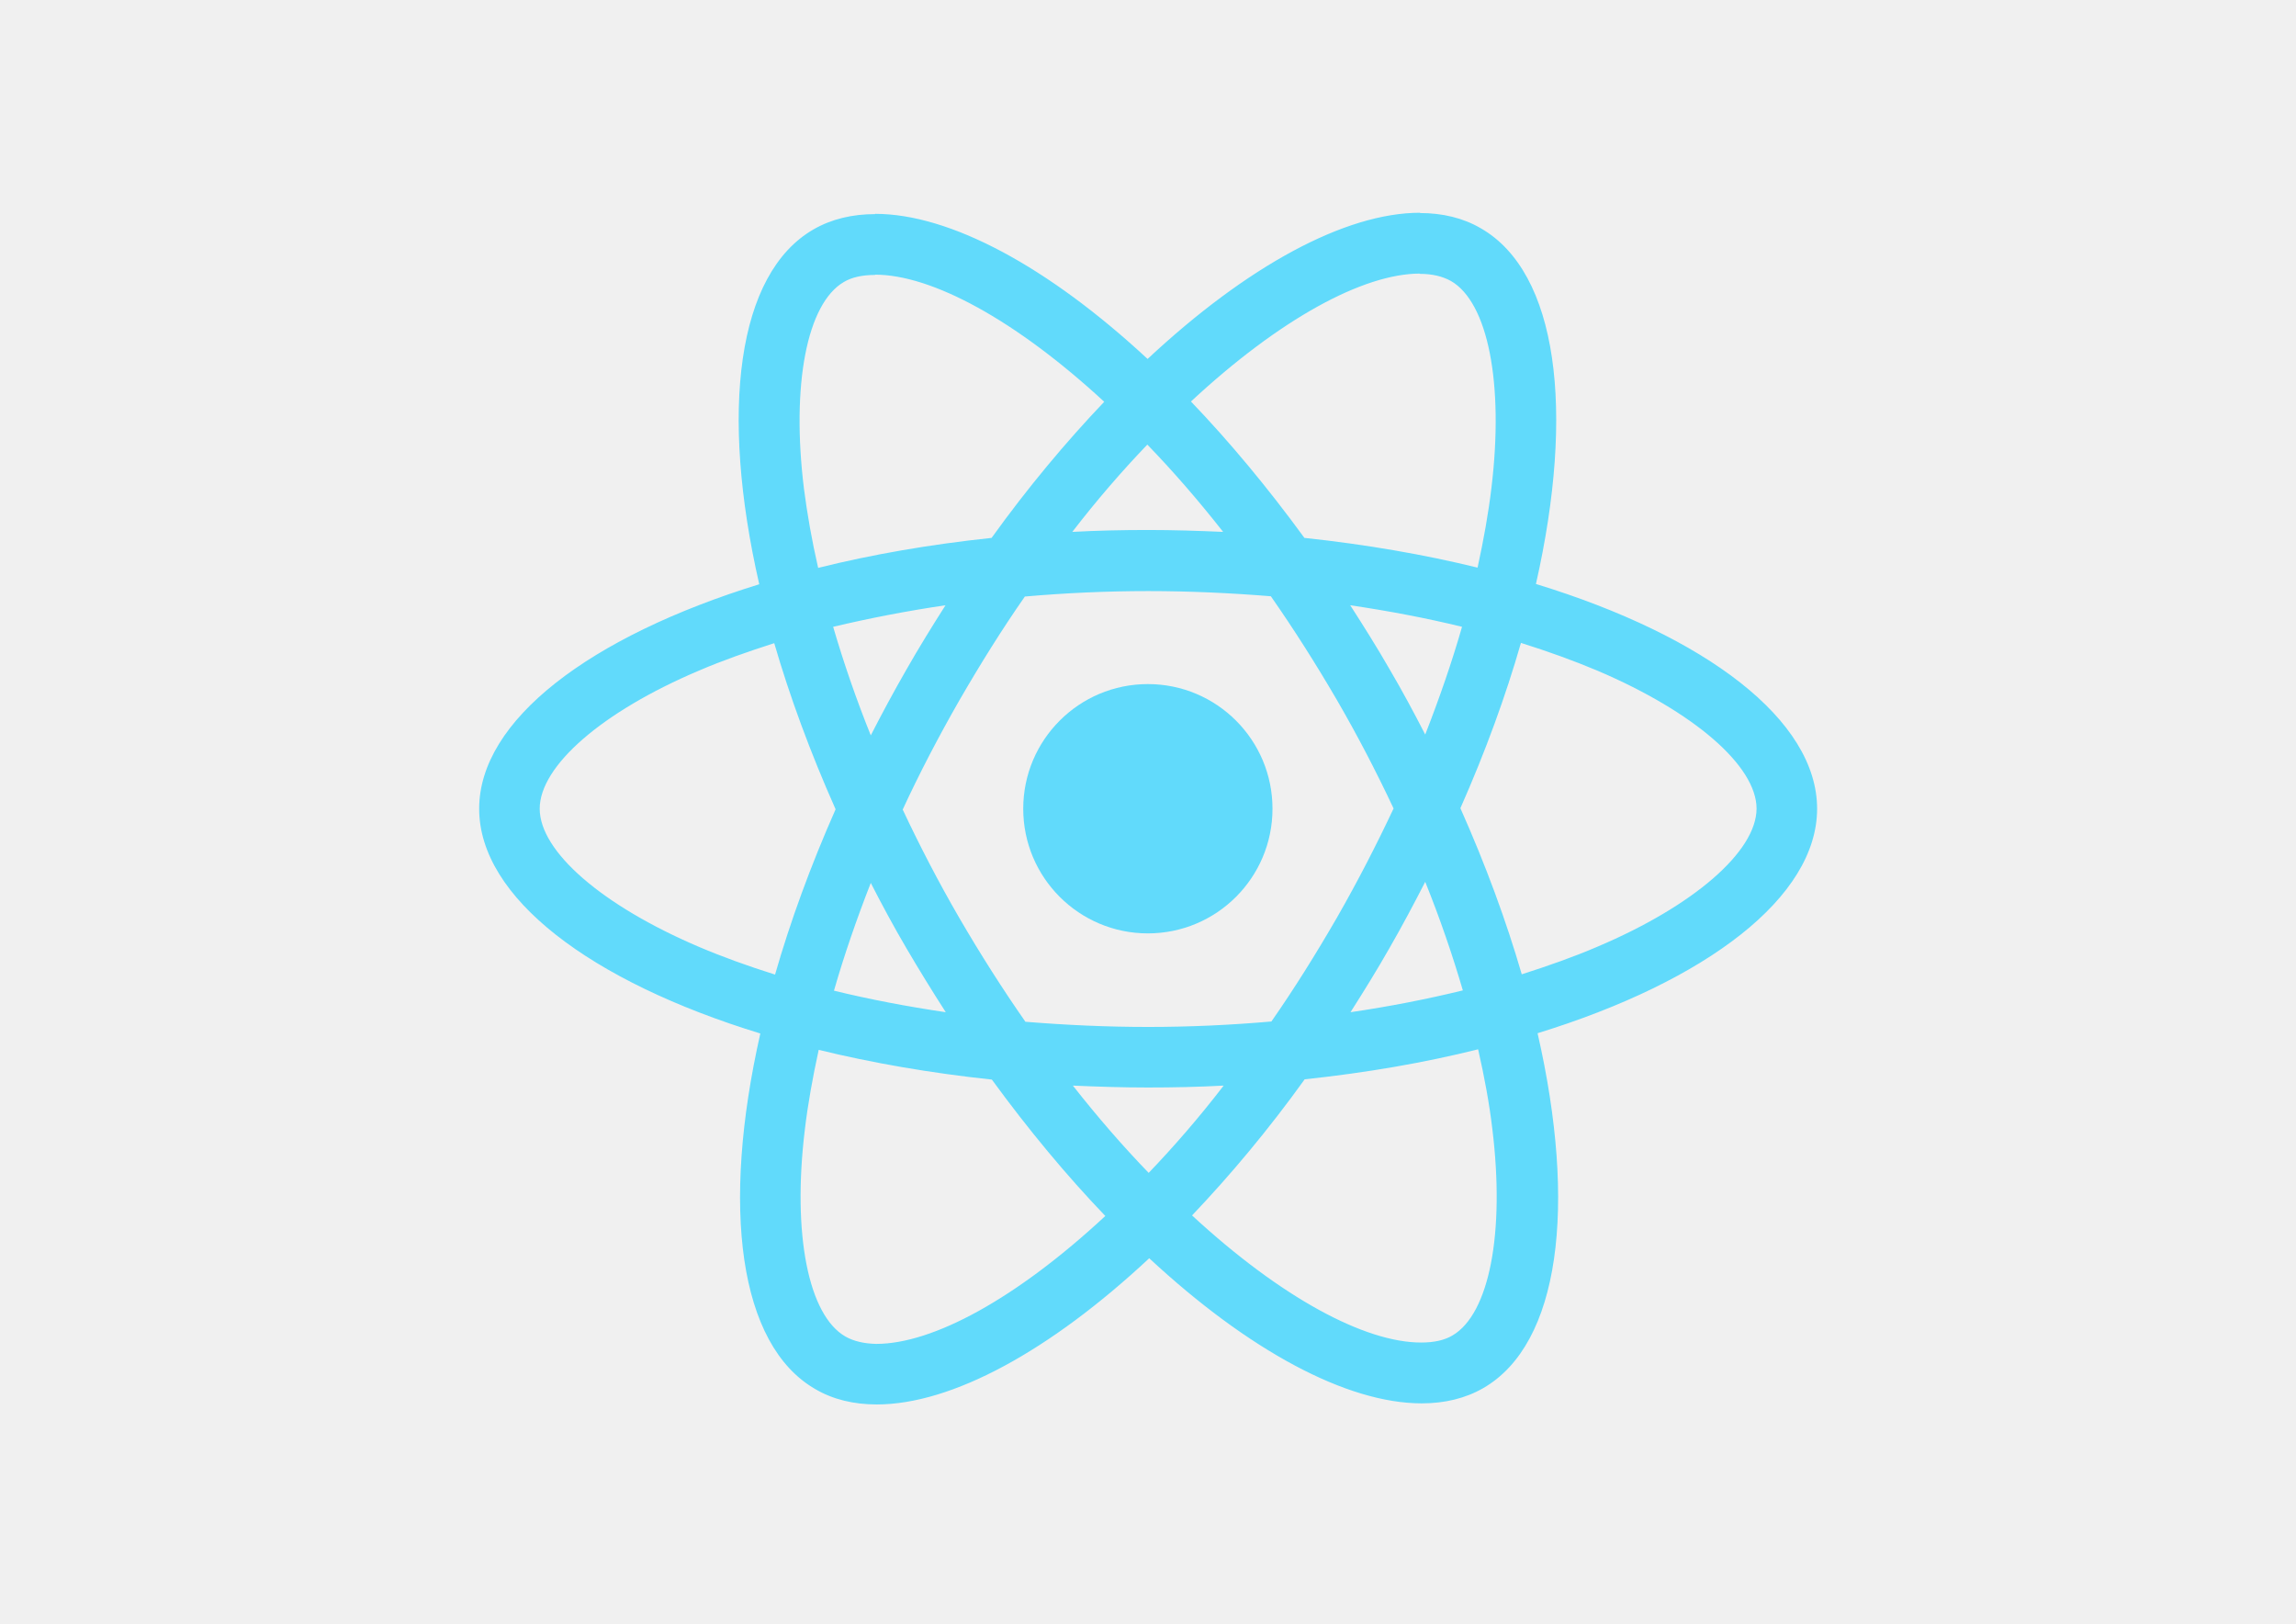
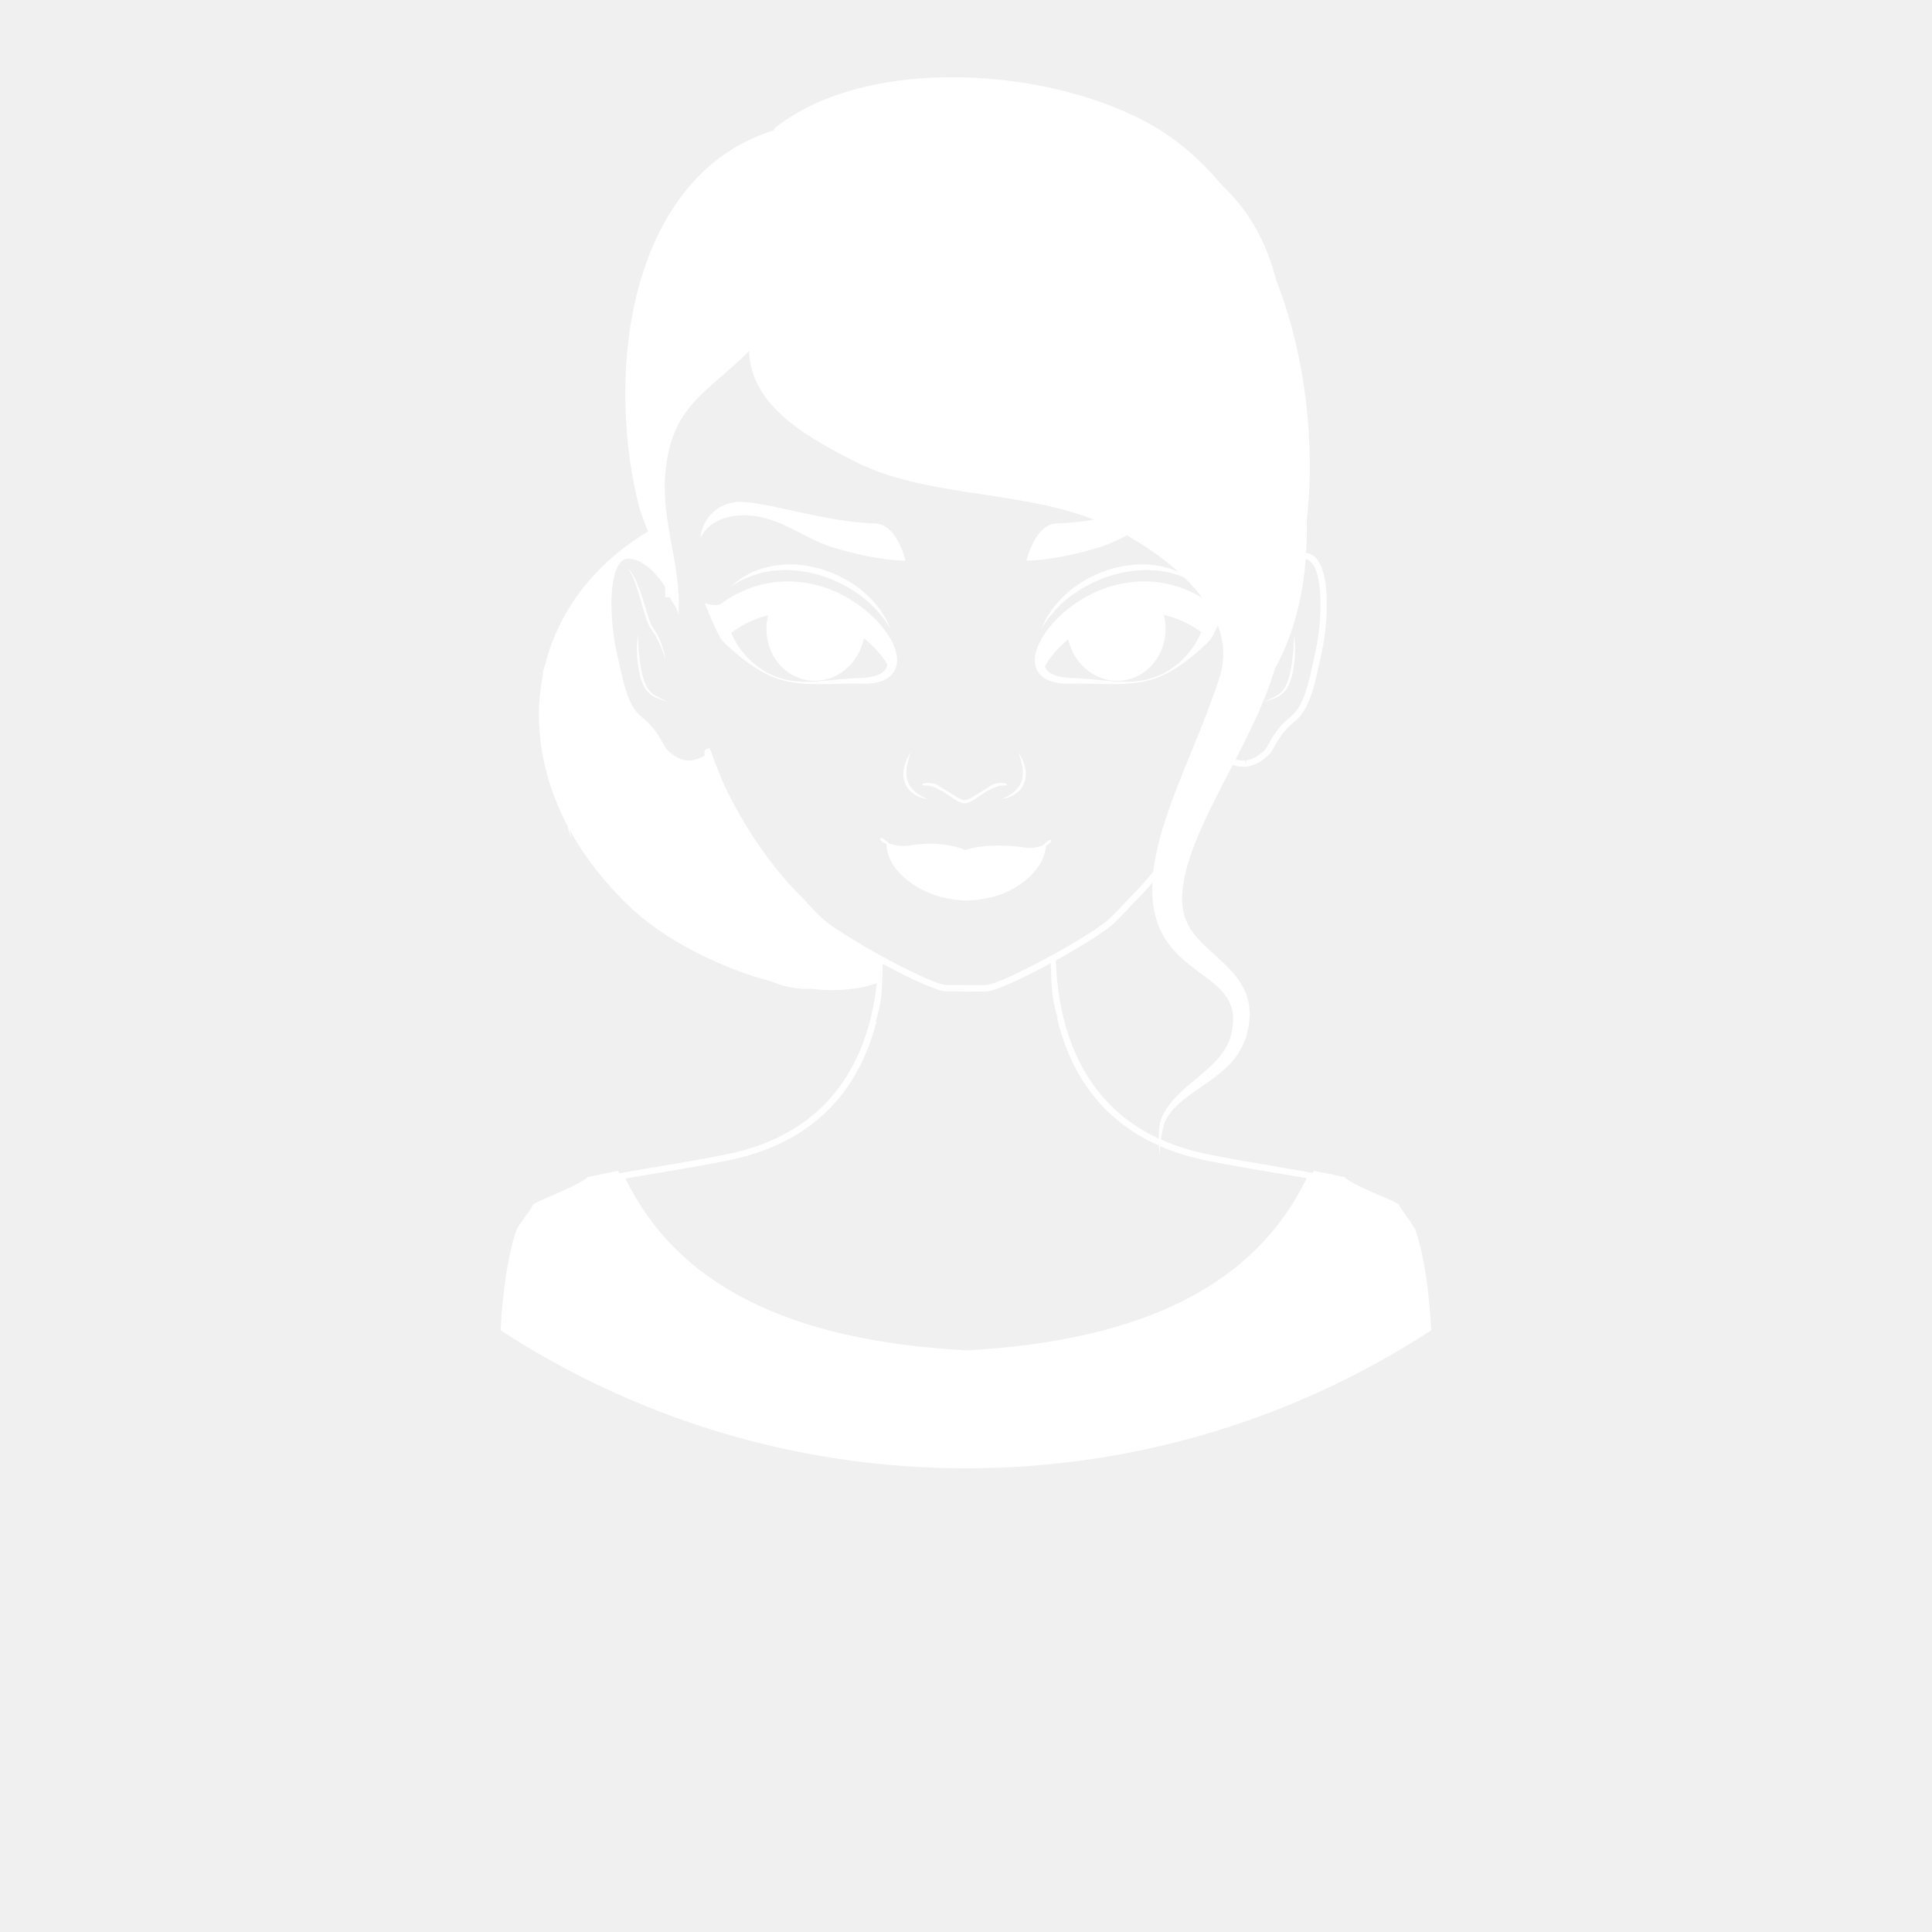
- <svg xmlns="http://www.w3.org/2000/svg" viewBox="0 0 841.9 595.3">
-   <g fill="#61DAFB">
-     <path d="M666.3 296.5c0-32.5-40.7-63.3-103.1-82.4 14.4-63.6 8-114.2-20.2-130.4-6.5-3.8-14.1-5.6-22.4-5.6v22.3c4.6 0 8.3.9 11.4 2.6 13.6 7.8 19.5 37.5 14.9 75.7-1.1 9.4-2.9 19.3-5.1 29.4-19.6-4.8-41-8.5-63.5-10.9-13.5-18.5-27.5-35.3-41.6-50 32.6-30.3 63.2-46.9 84-46.9V78c-27.5 0-63.5 19.6-99.9 53.6-36.4-33.8-72.4-53.2-99.9-53.2v22.3c20.7 0 51.4 16.5 84 46.6-14 14.7-28 31.4-41.3 49.9-22.6 2.4-44 6.1-63.6 11-2.3-10-4-19.7-5.2-29-4.7-38.2 1.1-67.9 14.6-75.8 3-1.8 6.9-2.6 11.5-2.6V78.5c-8.4 0-16 1.8-22.6 5.6-28.1 16.2-34.4 66.7-19.9 130.1-62.2 19.2-102.7 49.9-102.7 82.3 0 32.5 40.7 63.3 103.1 82.4-14.4 63.6-8 114.2 20.2 130.4 6.5 3.8 14.1 5.6 22.5 5.6 27.5 0 63.5-19.6 99.9-53.6 36.4 33.8 72.4 53.2 99.9 53.2 8.4 0 16-1.8 22.6-5.6 28.1-16.2 34.4-66.7 19.9-130.1 62-19.1 102.5-49.9 102.5-82.3zm-130.2-66.7c-3.7 12.9-8.3 26.2-13.5 39.5-4.1-8-8.4-16-13.1-24-4.6-8-9.5-15.8-14.4-23.4 14.2 2.1 27.9 4.7 41 7.9zm-45.8 106.5c-7.8 13.5-15.8 26.3-24.1 38.2-14.9 1.3-30 2-45.2 2-15.1 0-30.2-.7-45-1.9-8.3-11.9-16.4-24.6-24.2-38-7.6-13.1-14.5-26.4-20.8-39.8 6.2-13.4 13.2-26.8 20.7-39.9 7.8-13.5 15.8-26.3 24.1-38.2 14.9-1.3 30-2 45.2-2 15.1 0 30.2.7 45 1.9 8.3 11.9 16.4 24.6 24.2 38 7.6 13.1 14.5 26.4 20.8 39.8-6.3 13.4-13.2 26.8-20.7 39.9zm32.3-13c5.4 13.4 10 26.8 13.8 39.8-13.1 3.2-26.9 5.9-41.2 8 4.9-7.7 9.8-15.6 14.4-23.7 4.6-8 8.9-16.1 13-24.1zM421.2 430c-9.3-9.6-18.6-20.3-27.8-32 9 .4 18.2.7 27.5.7 9.4 0 18.7-.2 27.8-.7-9 11.7-18.3 22.4-27.5 32zm-74.4-58.9c-14.2-2.1-27.9-4.7-41-7.9 3.7-12.9 8.3-26.2 13.5-39.5 4.1 8 8.4 16 13.1 24 4.7 8 9.5 15.8 14.4 23.4zM420.7 163c9.3 9.6 18.6 20.3 27.8 32-9-.4-18.2-.7-27.5-.7-9.4 0-18.7.2-27.8.7 9-11.7 18.3-22.4 27.5-32zm-74 58.9c-4.9 7.7-9.8 15.6-14.4 23.7-4.6 8-8.9 16-13 24-5.4-13.4-10-26.8-13.8-39.8 13.1-3.1 26.9-5.8 41.2-7.9zm-90.5 125.2c-35.4-15.1-58.3-34.9-58.3-50.6 0-15.7 22.9-35.6 58.3-50.6 8.6-3.7 18-7 27.7-10.1 5.7 19.6 13.2 40 22.5 60.9-9.2 20.8-16.6 41.1-22.2 60.6-9.9-3.1-19.3-6.5-28-10.2zM310 490c-13.6-7.8-19.5-37.5-14.9-75.7 1.1-9.4 2.9-19.3 5.1-29.4 19.6 4.8 41 8.5 63.5 10.9 13.5 18.5 27.5 35.3 41.6 50-32.6 30.3-63.2 46.9-84 46.9-4.5-.1-8.3-1-11.3-2.7zm237.2-76.2c4.7 38.2-1.1 67.9-14.6 75.8-3 1.8-6.9 2.6-11.5 2.6-20.7 0-51.4-16.5-84-46.6 14-14.7 28-31.4 41.3-49.9 22.6-2.4 44-6.1 63.6-11 2.3 10.1 4.1 19.8 5.2 29.1zm38.5-66.7c-8.6 3.7-18 7-27.7 10.1-5.7-19.6-13.2-40-22.5-60.9 9.2-20.8 16.6-41.1 22.2-60.6 9.9 3.1 19.3 6.5 28.1 10.2 35.4 15.1 58.3 34.9 58.3 50.6-.1 15.7-23 35.6-58.4 50.6zM320.8 78.4z" />
-     <circle cx="420.9" cy="296.5" r="45.7" />
-     <path d="M520.5 78.1z" />
-   </g>
+ <svg xmlns="http://www.w3.org/2000/svg" width="70pt" height="70pt" version="1.1" viewBox="0 0 700 700" fill="#ffffff">
+   <path d="m513.02 446.16c-0.41-1.305-2.082-3.641-3.574-5.707-0.895-1.238-1.742-2.43-2.066-3.023l-0.156-0.32c-0.051-0.117-0.09-0.207-0.117-0.281l-0.184-0.273h-0.023c-0.09-0.141-0.273-0.301-0.547-0.461-2.566-1.418-4.305-2.106-6.144-2.867-1.008-0.414-2.039-0.824-3.254-1.379-0.594-0.273-1.191-0.547-1.793-0.824-2.426-1.102-4.93-2.25-7.746-4.195l0.074-0.184-0.555-0.141-0.48-0.34-0.09 0.207c-3.438-0.852-7.102-1.539-9.945-2.062l-0.461-0.094-0.184 0.414c-0.051 0.113-0.105 0.219-0.156 0.332l-0.297-0.055c-3.656-0.684-7.707-1.359-12.18-2.109-7.207-1.211-15.379-2.574-24.891-4.445-6.602-1.293-12.438-3.168-17.625-5.5 0.34-2.672 0.926-5.641 1.926-7.379 2.09-3.731 5.414-6.5 8.875-9.023 3.496-2.527 7.231-4.84 10.762-7.773 1.766-1.461 3.488-3.078 5-5 0.805-0.855 1.473-2.07 2.16-3.199 0.789-1.203 1.082-2.18 1.539-3.227l0.324-0.777 0.078-0.191 0.043-0.102 0.023-0.051 0.09-0.297 0.113-0.449 0.449-1.82 0.438-1.824c0.113-0.629 0.133-1.281 0.203-1.934l0.164-1.953c0.051-0.648-0.066-1.328-0.102-2l-0.184-2.023-0.508-1.977c-0.66-2.676-2.039-5.035-3.488-7.156-0.758-1.02-1.566-1.965-2.375-2.91-0.828-0.844-1.664-1.758-2.504-2.555-3.367-3.219-6.731-5.953-9.398-8.91l-0.996-1.098-0.855-1.133c-0.27-0.371-0.617-0.762-0.816-1.109l-0.59-1.004c-0.207-0.387-0.402-0.504-0.633-1.109l-0.676-1.547-0.336-0.766-0.086-0.191-0.023-0.051c0.301 0.672 0.078 0.168 0.145 0.301l-0.023-0.078-0.086-0.324-0.359-1.266c-0.863-3.422-0.734-7.258-0.117-11.145 0.637-3.91 1.812-7.891 3.258-11.84 2.918-7.926 6.816-15.742 10.863-23.637 1.223-2.379 2.457-4.766 3.703-7.164 1.535 0.539 3.109 0.773 4.816 0.633l0.312-0.035c0.648-0.094 1.25-0.242 1.785-0.402l0.219-0.074c0.992-0.301 1.98-0.777 3.012-1.449 1.344-0.836 2.32-1.77 2.902-2.324l0.309-0.293c0.508-0.48 0.965-1.301 1.586-2.438 0.699-1.27 1.574-2.856 2.844-4.559 0.645-0.906 1.422-1.809 2.367-2.738 0.582-0.648 1.305-1.25 1.98-1.785 4.199-3.266 6.109-8.652 7.414-13.484 0.605-2.231 1.113-4.57 1.645-7.043 0.324-1.488 0.656-3.019 1.02-4.574 0.66-2.863 1.23-6.703 1.562-10.539 0.598-7.113 0.875-19.711-4-24.242-0.93-0.863-2-1.355-3.176-1.551 0.234-3.754 0.332-7.684 0.246-11.84 2.996-26.098 0.039-58.559-11.105-87.008-1.484-5.738-3.41-10.977-5.809-15.785-1.578-3.109-3.227-5.852-5.027-8.383-2.586-3.731-5.578-7.141-8.898-10.227-6.781-8.238-14.727-15.383-24-20.906-35.996-21.43-103.49-26.84-137.77 0.168-0.211 0.168-0.402 0.527-0.598 0.984-28.375 8.785-44.285 34.203-50.562 63.777-4.762 22.434-4.016 49.453 1.629 71.605 0.844 3.328 2.109 6.613 3.457 9.895-19.801 11.961-32.316 28.973-37.191 47.953-0.012 0.027-0.016 0.055-0.027 0.086-0.012 0.035-0.027 0.066-0.039 0.102s-0.016 0.062-0.023 0.094c-0.023 0.078-0.062 0.172-0.086 0.254-0.707 2.309-1.109 3.629-1.109 3.629s0.234-0.543 0.633-1.438c-0.281 1.379-0.441 2.18-0.441 2.18l0.012-0.035c-0.387 2.066-0.676 4.16-0.887 6.262-0.004 0.012-0.023 0.055-0.023 0.055s0.016-0.035 0.023-0.039c-1.496 15.098 1.562 30.973 9.27 46.184 0.016 0.074 0.027 0.117 0.027 0.117s-0.004-0.035-0.012-0.086c0.242 0.477 0.504 0.941 0.758 1.418 0.055 0.246 0.102 0.527 0.164 0.758 0.246 1.262 0.676 2.172 0.887 2.824 0.23 0.645 0.352 0.984 0.352 0.984s-0.078-0.359-0.234-1.012c-0.113-0.527-0.297-1.305-0.449-2.199 3.859 7.051 8.734 13.934 14.637 20.508 0.043 0.152 0.102 0.348 0.133 0.48 0.184 0.637 0.281 0.98 0.281 0.98s-0.055-0.348-0.164-1.008c-0.012-0.055-0.023-0.145-0.035-0.207 2.375 2.633 4.859 5.231 7.57 7.758 5.203 4.856 11.895 9.57 19.395 13.766l0.012 0.012-0.004-0.012c9.559 5.348 20.43 9.84 31.199 12.652 0.191 0.086 0.387 0.172 0.57 0.262 1.211 0.453 2.375 0.824 3.449 1.199 1.109 0.258 2.156 0.504 3.113 0.727 0.965 0.207 1.875 0.258 2.684 0.375 1.613 0.273 2.91 0.145 3.773 0.191 0.867 0.004 1.332 0.012 1.332 0.012s-0.465-0.051-1.328-0.133c-0.863-0.117-2.141-0.141-3.719-0.504-0.387-0.086-0.801-0.156-1.227-0.234 10.703 1.863 20.906 1.785 29.164-1.062 0.016 0 0.043-0.004 0.043-0.004h-0.035c0.145-0.051 0.285-0.117 0.43-0.168-2.805 25.664-15.266 54.363-55.098 62.148-9.457 1.859-17.602 3.219-24.785 4.418-4.199 0.699-8.023 1.34-11.492 1.977l-1.898 0.348c-0.074-0.156-0.152-0.301-0.219-0.461l-0.184-0.414-0.43 0.074c-2.867 0.527-6.535 1.238-9.973 2.082l-0.066-0.207-0.48 0.34-0.57 0.141 0.09 0.184c-2.816 1.941-5.344 3.09-7.766 4.195-0.594 0.273-1.172 0.547-1.766 0.824-1.215 0.547-2.269 0.965-3.281 1.379-1.832 0.758-3.551 1.445-6.137 2.867-0.273 0.164-0.438 0.32-0.555 0.461l-0.184 0.273c-0.043 0.074-0.09 0.164-0.133 0.281-0.051 0.09-0.09 0.207-0.164 0.32-0.297 0.594-1.148 1.793-2.062 3.023-1.469 2.066-3.164 4.402-3.574 5.707-2.918 9-4.738 20.777-5.551 35.824 48.543 31.57 106.41 49.988 168.61 49.988s120.07-18.418 168.58-50.012c-0.812-15.059-2.633-26.82-5.555-35.824zm-74.309-90.711c3.269 2.559 5.918 5.285 7.152 8.613l0.469 1.254 0.223 1.344c0.062 0.453 0.211 0.895 0.211 1.371l-0.004 1.438c-0.012 0.48 0.035 0.965-0.012 1.457l-0.234 1.496-0.223 1.508-0.055 0.379c0.035-0.094-0.078 0.27 0.066-0.191l-0.012 0.051-0.035 0.102-0.062 0.203-0.258 0.805c-0.348 1.043-0.645 2.277-1.102 2.945-0.438 0.797-0.727 1.637-1.383 2.465-1.094 1.691-2.465 3.254-3.953 4.75-2.984 2.992-6.481 5.652-9.84 8.598-3.336 2.934-6.699 6.277-8.641 10.613-0.926 2-1.176 5.117-1.176 7.891-28.801-13.383-36.438-41.352-37.297-64.539 0.648-0.352 1.309-0.719 2.09-1.16 7.156-4.039 15.914-9.414 19.047-12.387 2.273-2.184 4.547-4.555 6.699-6.973 2.527-2.453 4.91-5.039 7.18-7.684-0.211 4.68 0.09 9.633 1.754 14.41l0.738 1.922 0.191 0.48 0.043 0.125 0.18 0.402 0.023 0.043 0.102 0.184 0.402 0.734c0.543 0.98 0.98 1.898 1.941 3.199l1.277 1.77c0.43 0.566 0.855 0.969 1.289 1.461l1.293 1.395 1.344 1.238c3.606 3.246 7.332 5.703 10.57 8.289zm25.207-117.01c3.309-6.828 6.172-15.199 7.894-25.395 0.352-2.102 0.656-4.285 0.906-6.539 0.062 0.039 0.105 0.094 0.133 0.156 0.105 0.223 0.133 0.363 0.133 0.363s-0.016-0.141-0.094-0.387c-0.016-0.086-0.086-0.156-0.168-0.211 0.141-1.262 0.262-2.555 0.363-3.863 0.656 0.152 1.242 0.453 1.773 0.941 2.996 2.781 4.223 11.145 3.277 22.367-0.324 3.734-0.875 7.461-1.512 10.215-0.371 1.566-0.699 3.109-1.023 4.609-0.531 2.445-1.031 4.754-1.625 6.926-1.715 6.332-3.691 10.008-6.621 12.285-0.766 0.609-1.574 1.277-2.219 2.004-0.996 0.973-1.871 1.98-2.57 2.981-1.348 1.809-2.301 3.539-3 4.805-0.441 0.805-0.906 1.641-1.137 1.859l-0.336 0.312c-0.52 0.5-1.383 1.328-2.547 2.051-0.855 0.555-1.617 0.93-2.387 1.172l-0.219 0.074c-0.453 0.141-0.969 0.262-1.523 0.352l0.172 1.133-0.547-1.098c-1.074 0.086-2.172-0.051-3.359-0.414 1.863-3.617 3.719-7.293 5.527-11.059 0.656-1.367 1.316-2.723 1.953-4.117 1.199-2.625 2.336-5.336 3.422-8.113 0.684-1.746 1.371-3.496 1.988-5.332 0.449-1.316 0.852-2.664 1.242-4.047 0.723-1.27 1.418-2.625 2.102-4.031zm-76.898-6.781c2.223 9.672 10.977 16.223 20.238 14.828 9.773-1.473 16.398-11.211 14.812-21.746-0.102-0.668-0.242-1.316-0.398-1.961 5.773 1.348 10.332 3.902 13.512 6.211-0.191 0.441-0.348 0.902-0.555 1.332-1.012 2.168-2.312 4.207-3.848 6.106-1.523 1.871-3.336 3.629-5.371 5.125-1.012 0.738-2.023 1.5-3.168 2.066-1.098 0.633-2.301 1.109-3.488 1.586-4.809 1.902-10.129 2.023-15.23 1.664-5.102-0.422-10.32-1.086-15.535-1.238-3.793-0.074-7.902-1.047-9.172-3.68-0.09-0.18-0.141-0.375-0.207-0.566 1.801-3.281 4.742-6.695 8.41-9.727zm-145.93-60.621c2.312-24.445 15.508-28.918 30.348-43.871 0.391 20.598 22.941 32.078 37.469 39.641 25.859 13.473 59.781 10.605 87.477 21.48-4.531 0.727-9.043 1.25-13.301 1.328-8.238 0.152-11.09 13.57-11.219 13.535 0.062-0.051 9.453 0.27 26.117-4.75 3.613-1.086 6.988-2.715 10.332-4.418 5.992 3.371 12.617 7.824 18.48 13.094-0.219-0.078-0.43-0.156-0.648-0.246-0.758-0.273-1.535-0.621-2.367-0.879-0.852-0.207-1.73-0.422-2.625-0.645-0.453-0.105-0.914-0.219-1.379-0.332-0.477-0.055-0.953-0.113-1.438-0.172-0.969-0.117-1.965-0.23-2.981-0.297-2.027 0.051-4.144-0.074-6.254 0.301-2.133 0.184-4.227 0.766-6.34 1.25-2.039 0.723-4.133 1.32-6.035 2.297-1.973 0.812-3.742 1.949-5.477 2.996-1.68 1.125-3.258 2.301-4.625 3.539-1.348 1.277-2.66 2.438-3.656 3.711-0.52 0.609-1.023 1.199-1.496 1.754-0.402 0.617-0.785 1.203-1.141 1.746-0.711 1.094-1.34 2.031-1.703 2.906-0.785 1.688-1.23 2.648-1.23 2.648s0.59-0.887 1.613-2.418c0.453-0.801 1.188-1.652 2.004-2.625 0.41-0.48 0.844-1.004 1.301-1.547 0.504-0.504 1.035-1.031 1.59-1.586 1.047-1.152 2.402-2.18 3.773-3.297 0.66-0.598 1.469-1.047 2.238-1.566 0.797-0.48 1.527-1.109 2.391-1.551 1.691-0.945 3.438-1.914 5.312-2.688 1.82-0.906 3.824-1.438 5.762-2.109 2-0.477 3.981-1.062 6.004-1.262 1.992-0.375 3.988-0.371 5.918-0.488 0.965 0.051 1.91 0.102 2.832 0.145 0.465 0.023 0.926 0.039 1.379 0.062 0.449 0.074 0.891 0.141 1.328 0.219 0.875 0.145 1.73 0.285 2.555 0.426 0.812 0.184 1.574 0.461 2.324 0.672 0.734 0.242 1.473 0.41 2.121 0.672 0.449 0.191 0.863 0.371 1.277 0.547 2.398 2.34 4.621 4.82 6.559 7.426-0.758-0.465-1.52-0.918-2.312-1.332-3.781-1.961-7.875-3.449-12.266-4.16-0.934-0.164-2.043-0.297-3.215-0.398-1.141-0.113-2.211-0.125-3.316-0.145-2.199 0.043-4.402 0.156-6.547 0.543-2.156 0.332-4.266 0.867-6.324 1.488-1.176 0.379-1.902 0.633-3.008 1.082-1.059 0.402-2.023 0.863-2.981 1.316-3.801 1.91-7.309 4.246-10.395 6.926-3.109 2.742-5.828 5.785-7.894 9.297-0.996 1.766-1.848 3.633-2.262 5.68-0.422 2.016-0.352 4.336 0.863 6.312 1.188 2.004 3.383 3.215 5.488 3.769 2.129 0.598 4.273 0.695 6.371 0.633 5.18-0.172 10.289 0.191 15.539 0.184 2.793 0.023 5.617-0.125 8.398-0.516 2.34-0.285 4.66-0.801 6.988-1.652 0.039-0.016 0.078-0.023 0.117-0.035 0.035-0.012 0.062-0.027 0.094-0.039 0.262-0.102 0.527-0.211 0.789-0.32 0.559-0.223 1.113-0.469 1.656-0.727 0.086-0.039 0.164-0.078 0.242-0.117 0.262-0.129 0.543-0.246 0.801-0.387 1.148-0.598 2.297-1.211 3.383-1.91 1.152-0.688 2.109-1.469 3.199-2.172 1.047-0.773 2.133-1.547 3.098-2.398 2.051-1.617 3.941-3.422 5.852-5.231 0.785-0.738 2.012-3.16 3.191-5.773 1.727 4.523 2.445 9.297 1.695 14.254-0.598 3.969-2.195 7.93-3.625 11.984-2.871 8.109-6.371 16.336-9.773 24.742-3.406 8.422-6.816 17.047-9.328 26.312-1.02 3.824-1.859 7.797-2.34 11.922-2.832 3.473-5.879 6.875-9.156 10.051-2.168 2.441-4.394 4.762-6.625 6.898-2.492 2.363-9.609 6.977-18.789 12.156-0.816 0.461-1.641 0.926-2.496 1.371-11.238 6.16-20.48 10.328-23.426 10.605l-6.769 0.035-3.219-0.055-4.664 0.004c-3.012-0.27-11.723-4.172-22.734-10.188-1.16-0.617-2.348-1.277-3.484-1.91-8.973-5.062-16.094-9.676-18.594-12.051-2.219-2.109-4.391-4.367-6.707-6.961-15.422-14.969-26.062-34.68-30-44.141l-0.09-0.27c-0.387-0.906-0.773-1.859-1.137-2.805-0.281-0.688-0.547-1.391-0.812-2.078l-0.242-0.645c-0.301-0.746-0.566-1.488-0.844-2.262l-0.211-0.578c-0.09-0.23-0.184-0.465-0.273-0.816l-0.426-1.133-1.023 0.27c-0.887 0.234-1.023 1.035-0.84 2.418l-0.246 0.145c-0.422 0.258-0.801 0.492-1.309 0.699-0.105 0.055-0.242 0.129-0.516 0.211-1.445 0.598-2.879 0.844-4.188 0.75l-0.449-0.043c-0.547-0.086-1.082-0.207-1.512-0.348l-0.336-0.105c-0.941-0.312-1.746-0.789-2.301-1.16-1.227-0.762-2.152-1.656-2.644-2.141l-0.211-0.203c-0.254-0.234-0.719-1.074-1.164-1.883-0.695-1.262-1.645-2.984-2.984-4.766-0.773-1.086-1.645-2.102-2.535-2.945-0.695-0.777-1.5-1.449-2.277-2.066-2.93-2.277-4.898-5.953-6.586-12.281-0.57-2.102-1.055-4.324-1.562-6.637-0.348-1.598-0.711-3.238-1.102-4.894-0.656-2.941-1.203-6.668-1.512-10.227-0.945-11.223 0.281-19.582 3.277-22.371 0.957-0.891 2.094-1.211 3.496-0.996 2.969 0.469 5.926 2.312 8.805 5.488 1.055 1.141 2.004 2.363 2.856 3.656 0.242 0.348 0.453 0.684 0.676 1.023 0.094 1.254 0.129 2.516 0.043 3.785h1.637c1.082 2.195 2.621 3.602 3.148 6.144 1.289-17.25-6.406-33.617-4.711-51.535zm-14.352 255.97c3.465-0.637 7.281-1.27 11.469-1.973 7.195-1.199 15.355-2.566 24.848-4.43 34.188-6.68 48.855-28.219 54.504-50.473-0.102-0.066-0.223-0.145-0.27-0.168 2.613-8.062 2.258-13.02 2.519-20.746 5.102 2.762 18.059 9.547 22.832 9.973l6.234 0.027v0.062l8.637-0.066c4.711-0.441 17.754-7.273 23.199-10.219 0.141 4.305 0.172 7.656 0.621 11.207 0.133 1.074 0.309 2.168 0.539 3.316 0.324 1.617 0.758 3.336 1.344 5.266-0.023 0.012-0.133 0.09-0.219 0.141 4.379 18.352 14.758 36.328 36.91 46.156 0.094 2 0.262 3.434 0.262 3.434s0.039-1.355 0.203-3.238c5.164 2.246 10.938 4.066 17.438 5.336 9.547 1.883 17.734 3.246 24.953 4.457 3.875 0.648 7.422 1.242 10.672 1.832-18.633 38.445-58.961 58.844-123.17 62.355l-0.555-0.023c-64.133-3.488-104.41-23.84-123.09-62.203z" />
+   <path d="m234.79 225.84c0.391 1.125 1.211 2.117 1.758 3.008 0.633 0.918 1.215 1.797 1.598 2.684 0.027 0.066 0.066 0.125 0.094 0.191 0.391 0.812 0.84 1.559 1.098 2.312 0.32 0.805 0.617 1.539 0.875 2.195 0.312 0.648 0.371 1.25 0.52 1.727 0.258 0.973 0.391 1.535 0.391 1.535s-0.078-0.566-0.23-1.547c-0.102-0.488-0.102-1.113-0.352-1.781-0.207-0.676-0.449-1.438-0.707-2.273-0.223-0.84-0.707-1.703-1.086-2.648-0.375-0.973-0.902-1.902-1.527-2.812-0.59-0.992-1.262-1.805-1.605-2.863-0.438-1.02-0.758-2.129-1.086-3.219-0.684-2.207-1.359-4.414-2-6.484-0.688-2.102-1.457-3.969-2.184-5.59-0.773-1.59-1.457-2.93-2.25-3.684-0.449-0.43-0.93-0.223-0.984 0.055-0.078 0.242-0.102 0.387-0.102 0.387s0.035-0.141 0.133-0.363c0.105-0.254 0.488-0.352 0.844 0.035 0.324 0.391 0.637 0.914 0.93 1.562 0.34 0.617 0.57 1.391 0.93 2.172 0.105 0.262 0.207 0.582 0.312 0.863 1.18 3.141 2.273 7.141 3.449 11.234 0.359 1.109 0.699 2.219 1.184 3.305z" />
+   <path d="m241.59 254.26c-0.012-0.004-0.039-0.016-0.051-0.023-0.023 0-0.039-0.004-0.055-0.012 0.035 0.016 0.055 0.023 0.105 0.035z" />
+   <path d="m237.78 252.22c-0.598-0.332-1.238-0.688-1.773-1.266-0.629-0.477-1.023-1.211-1.551-1.871-0.855-1.469-1.391-3.215-1.793-4.973-0.363-1.758-0.75-3.602-0.906-5.258-0.102-0.84-0.203-1.656-0.293-2.426-0.145-0.777-0.094-1.5-0.141-2.172-0.191-2.703 0-4.484 0-4.484s-0.113 0.426-0.219 1.191c-0.117 0.766-0.312 1.871-0.32 3.231-0.156 2.703 0.219 6.371 0.945 10.023 0.453 1.82 1.062 3.656 2.039 5.258 0.57 0.734 1.086 1.5 1.809 1.988 0.637 0.594 1.348 0.941 2.004 1.25 1.301 0.617 2.406 0.879 3.168 1.191 0.34 0.129 0.637 0.242 0.797 0.332 0.035 0.004 0.051 0.016 0.094 0.012-0.191-0.18-0.48-0.285-0.84-0.488-0.715-0.391-1.828-0.867-3.019-1.539z" />
+   <path d="m458.52 254.23c-0.016 0.004-0.039 0.004-0.062 0.004-0.012 0.004-0.039 0.016-0.051 0.023 0.055-0.012 0.074-0.02 0.113-0.027z" />
+   <path d="m458.36 254.25c0.043 0 0.062-0.012 0.094-0.012 0.164-0.086 0.453-0.195 0.801-0.332 0.762-0.312 1.863-0.578 3.164-1.191 0.656-0.309 1.371-0.656 2.012-1.25 0.723-0.48 1.238-1.254 1.809-1.988 0.98-1.602 1.586-3.438 2.031-5.258 0.727-3.652 1.102-7.32 0.945-10.023-0.004-1.359-0.203-2.469-0.312-3.231-0.113-0.766-0.223-1.191-0.223-1.191s0.191 1.781 0 4.484c-0.039 0.676 0.004 1.395-0.133 2.172-0.102 0.766-0.195 1.578-0.297 2.426-0.152 1.656-0.539 3.5-0.906 5.258-0.402 1.766-0.941 3.512-1.793 4.973-0.52 0.656-0.926 1.395-1.547 1.871-0.543 0.578-1.176 0.934-1.781 1.266-1.199 0.672-2.301 1.148-3.019 1.535-0.363 0.207-0.648 0.312-0.844 0.492z" />
+   <path d="m327.33 281.04c0.125 0.688 0.117 1.41 0.387 2.082 0.117 0.336 0.219 0.684 0.352 1.008l0.52 0.93c0.293 0.656 0.875 1.086 1.277 1.602 0.055 0.055 0.125 0.094 0.18 0.152 0.422 0.391 0.902 0.688 1.316 1.008 0.48 0.359 1.023 0.531 1.477 0.773 0.906 0.504 1.785 0.582 2.34 0.773 0.578 0.141 0.902 0.211 0.902 0.211s-0.297-0.156-0.828-0.426c-0.516-0.27-1.305-0.559-2.109-1.133-0.398-0.281-0.895-0.5-1.301-0.887-0.391-0.391-0.867-0.734-1.254-1.18-0.336-0.48-0.812-0.895-1.055-1.469l-0.438-0.812c-0.051-0.125-0.086-0.258-0.129-0.387-0.051-0.168-0.105-0.332-0.164-0.5-0.254-0.578-0.254-1.227-0.379-1.832 0.016-0.629-0.09-1.242 0-1.844 0.051-1.211 0.297-2.336 0.531-3.293 0.516-1.91 1.055-3.16 1.055-3.16s-0.863 1.062-1.664 2.953c-0.34 0.965-0.789 2.094-0.93 3.398-0.109 0.656-0.074 1.344-0.086 2.031z" />
+   <path d="m268.66 210.21c0.508-0.219 1.059-0.453 1.641-0.707 0.578-0.246 1.191-0.508 1.844-0.789 0.656-0.262 1.391-0.43 2.121-0.672 0.746-0.211 1.508-0.488 2.324-0.672 0.824-0.141 1.676-0.281 2.555-0.426 0.438-0.074 0.879-0.145 1.32-0.219 0.453-0.023 0.914-0.039 1.379-0.062 0.93-0.023 1.871-0.129 2.832-0.145 1.934 0.113 3.922 0.113 5.918 0.488 2.023 0.191 4.004 0.777 5.996 1.262 1.941 0.672 3.949 1.203 5.762 2.109 1.883 0.773 3.629 1.734 5.312 2.688 0.867 0.441 1.59 1.062 2.391 1.551 0.773 0.527 1.574 0.973 2.238 1.574 1.371 1.125 2.727 2.144 3.773 3.297 0.555 0.555 1.086 1.082 1.59 1.586 0.461 0.543 0.891 1.062 1.305 1.547 0.816 0.973 1.551 1.824 2.004 2.625 1.023 1.539 1.613 2.418 1.613 2.418s-0.449-0.965-1.23-2.648c-0.363-0.875-0.984-1.809-1.703-2.906-0.359-0.547-0.738-1.133-1.141-1.746-0.477-0.555-0.973-1.148-1.496-1.758-0.996-1.277-2.309-2.438-3.656-3.711-1.371-1.238-2.945-2.414-4.625-3.539-1.73-1.047-3.504-2.184-5.477-2.992-1.902-0.973-3.992-1.574-6.035-2.297-2.109-0.48-4.207-1.062-6.344-1.25-2.106-0.379-4.227-0.254-6.25-0.301-1.02 0.062-2.012 0.18-2.981 0.297-0.48 0.062-0.965 0.117-1.438 0.172-0.465 0.113-0.926 0.219-1.379 0.324-0.902 0.219-1.781 0.43-2.625 0.645-0.836 0.258-1.613 0.605-2.367 0.879-0.746 0.312-1.496 0.52-2.144 0.879-0.637 0.371-1.25 0.723-1.82 1.055-0.566 0.332-1.094 0.633-1.578 0.918-0.453 0.324-0.844 0.656-1.211 0.934-1.438 1.172-2.262 1.836-2.262 1.836s0.914-0.531 2.516-1.473c0.41-0.223 0.836-0.504 1.328-0.77z" />
+   <path d="m349.84 308c-0.055-0.035-7.953-3.723-20.176-1.676-1.844 0.301-4.316 0.363-7.34-0.629-0.453-0.453-1.523-1.191-1.973-1.535-0.605-0.461-1.227-0.645-1.398-0.398-0.172 0.234 0.172 0.816 0.777 1.281 0.281 0.219 0.863 0.492 1.418 0.711 0.039 1.734 0.527 6.82 6.215 11.984 1.883 1.707 4.316 3.426 7.516 5.035 0.016 0.004 0.039 0.012 0.055 0.012 3.797 1.809 8.707 3.219 14.957 3.523 7.719-0.211 13.461-2.144 17.523-4.469 2.043-1.211 3.723-2.465 5.113-3.707 5.516-4.949 6.352-9.801 6.492-11.727 0.43-0.273 0.836-0.543 1.059-0.707 0.617-0.461 0.973-1.023 0.801-1.27-0.168-0.246-0.797-0.078-1.406 0.363-0.352 0.258-1.07 0.934-1.586 1.512-1.371 0.469-3.707 1.113-5.68 0.891h-0.004c-14.785-2.231-22.301 0.742-22.363 0.805z" />
+   <path d="m266.75 186.87c14.062-1.461 23.398 7.969 35.262 11.543 16.66 5.019 26.059 4.699 26.117 4.75-0.125 0.035-2.973-13.379-11.219-13.531-18.762-0.348-42.414-9.117-51.145-7.606-10.797 1.871-12.324 12.645-11.816 12.75 0.066-0.527 2.922-6.875 12.801-7.906z" />
+   <path d="m362.9 289.58s0.324-0.074 0.902-0.211c0.555-0.191 1.438-0.262 2.34-0.773 0.453-0.246 0.996-0.414 1.477-0.773 0.414-0.32 0.895-0.617 1.316-1.008 0.055-0.055 0.125-0.094 0.18-0.152 0.41-0.52 0.992-0.945 1.281-1.602l0.52-0.93c0.133-0.332 0.234-0.672 0.352-1.008 0.262-0.672 0.262-1.395 0.387-2.082-0.016-0.688 0.023-1.379-0.102-2.023-0.133-1.305-0.582-2.438-0.926-3.398-0.805-1.887-1.664-2.953-1.664-2.953s0.539 1.242 1.055 3.16c0.234 0.957 0.48 2.082 0.531 3.293 0.09 0.598-0.016 1.223 0 1.844-0.129 0.605-0.129 1.254-0.379 1.832-0.055 0.168-0.113 0.34-0.168 0.508-0.039 0.125-0.074 0.254-0.125 0.375l-0.438 0.812c-0.242 0.57-0.719 0.984-1.055 1.469-0.387 0.449-0.863 0.789-1.254 1.18-0.402 0.387-0.895 0.598-1.301 0.887-0.805 0.57-1.59 0.863-2.109 1.133-0.523 0.266-0.82 0.422-0.82 0.422z" />
+   <path d="m337.5 284.88c1.332 0.43 3.238 1.398 4.258 1.938 0.043 0.035 0.078 0.066 0.125 0.094 0.734 0.48 1.488 1.008 2.289 1.535 0.777 0.547 1.605 1.148 2.527 1.652 0.816 0.453 1.754 0.887 2.801 0.98h0.023c1.047-0.102 1.98-0.527 2.805-0.98 0.918-0.504 1.742-1.102 2.519-1.652 0.805-0.527 1.559-1.059 2.289-1.535 0.043-0.027 0.078-0.062 0.117-0.094 1.02-0.539 2.93-1.508 4.262-1.938 1.898-0.621 3.578 0.062 3.32-0.605-0.117-0.32-0.59-0.488-1.23-0.527 0.086-0.004 0.133-0.004 0.133-0.004s-0.508-0.113-1.422-0.066c-0.453 0.023-1.008 0.117-1.625 0.254-0.301 0.074-0.594 0.164-0.895 0.301-0.066 0.023-0.133 0.043-0.203 0.09-0.297 0.117-0.594 0.273-0.895 0.48-0.66 0.438-1.301 0.941-2.039 1.379-0.734 0.414-1.578 0.895-2.387 1.418-1.508 0.918-3.07 2.106-4.762 2.336-1.691-0.234-3.246-1.422-4.762-2.336-0.801-0.527-1.645-1.008-2.379-1.418-0.734-0.438-1.379-0.941-2.043-1.379-0.297-0.207-0.594-0.363-0.891-0.48-0.074-0.043-0.141-0.066-0.211-0.09-0.297-0.141-0.594-0.223-0.891-0.301-0.617-0.133-1.172-0.223-1.629-0.254-0.918-0.043-1.418 0.066-1.418 0.066s0.051 0 0.133 0.004c-0.645 0.035-1.113 0.203-1.23 0.527-0.277 0.664 1.414-0.016 3.309 0.605z" />
+   <path d="m323.95 243.3c1.211-1.977 1.289-4.297 0.867-6.312-0.414-2.043-1.266-3.914-2.262-5.68-2.07-3.512-4.789-6.559-7.902-9.297-3.078-2.684-6.586-5.019-10.387-6.926-0.953-0.453-1.922-0.914-2.981-1.316-1.098-0.449-1.82-0.707-3-1.082-2.055-0.617-4.168-1.152-6.316-1.488-2.144-0.387-4.344-0.492-6.547-0.543-1.102 0.023-2.18 0.035-3.32 0.145-1.172 0.102-2.273 0.234-3.215 0.402-4.391 0.707-8.477 2.195-12.266 4.156-1.887 0.984-3.664 2.121-5.359 3.367-1.727 1.289-5.887-0.211-5.887-0.211s4.625 12.051 6.562 13.871c1.91 1.812 3.801 3.613 5.852 5.231 0.969 0.852 2.051 1.617 3.098 2.398 1.094 0.699 2.039 1.477 3.199 2.168 1.086 0.707 2.238 1.309 3.387 1.91 0.254 0.141 0.52 0.254 0.777 0.379 0.094 0.043 0.184 0.09 0.281 0.133 0.52 0.246 1.043 0.477 1.574 0.688 0.301 0.125 0.605 0.246 0.902 0.363 0.012 0.004 0.023 0.012 0.035 0.016 0.016 0.004 0.027 0.004 0.043 0.012 2.363 0.875 4.715 1.395 7.09 1.688 2.777 0.391 5.602 0.539 8.383 0.516 5.254 0.004 10.355-0.359 15.535-0.184 2.102 0.062 4.246-0.035 6.371-0.633 2.109-0.555 4.305-1.766 5.484-3.769zm-2.766-1.363c-1.27 2.633-5.394 3.602-9.172 3.68-5.215 0.152-10.434 0.824-15.535 1.238-5.102 0.363-10.422 0.242-15.23-1.656-1.188-0.48-2.387-0.957-3.484-1.59-1.152-0.566-2.16-1.328-3.168-2.066-2.039-1.488-3.852-3.254-5.371-5.125-1.547-1.895-2.84-3.938-3.852-6.106-0.168-0.336-0.285-0.707-0.438-1.047 3.09-2.301 7.609-4.918 13.367-6.356-0.145 0.598-0.273 1.203-0.371 1.824-1.59 10.535 5.039 20.273 14.805 21.746 9.375 1.41 18.219-5.32 20.312-15.18 3.664 2.953 6.625 6.289 8.52 9.527-0.086 0.383-0.203 0.758-0.383 1.109z" />
</svg>
